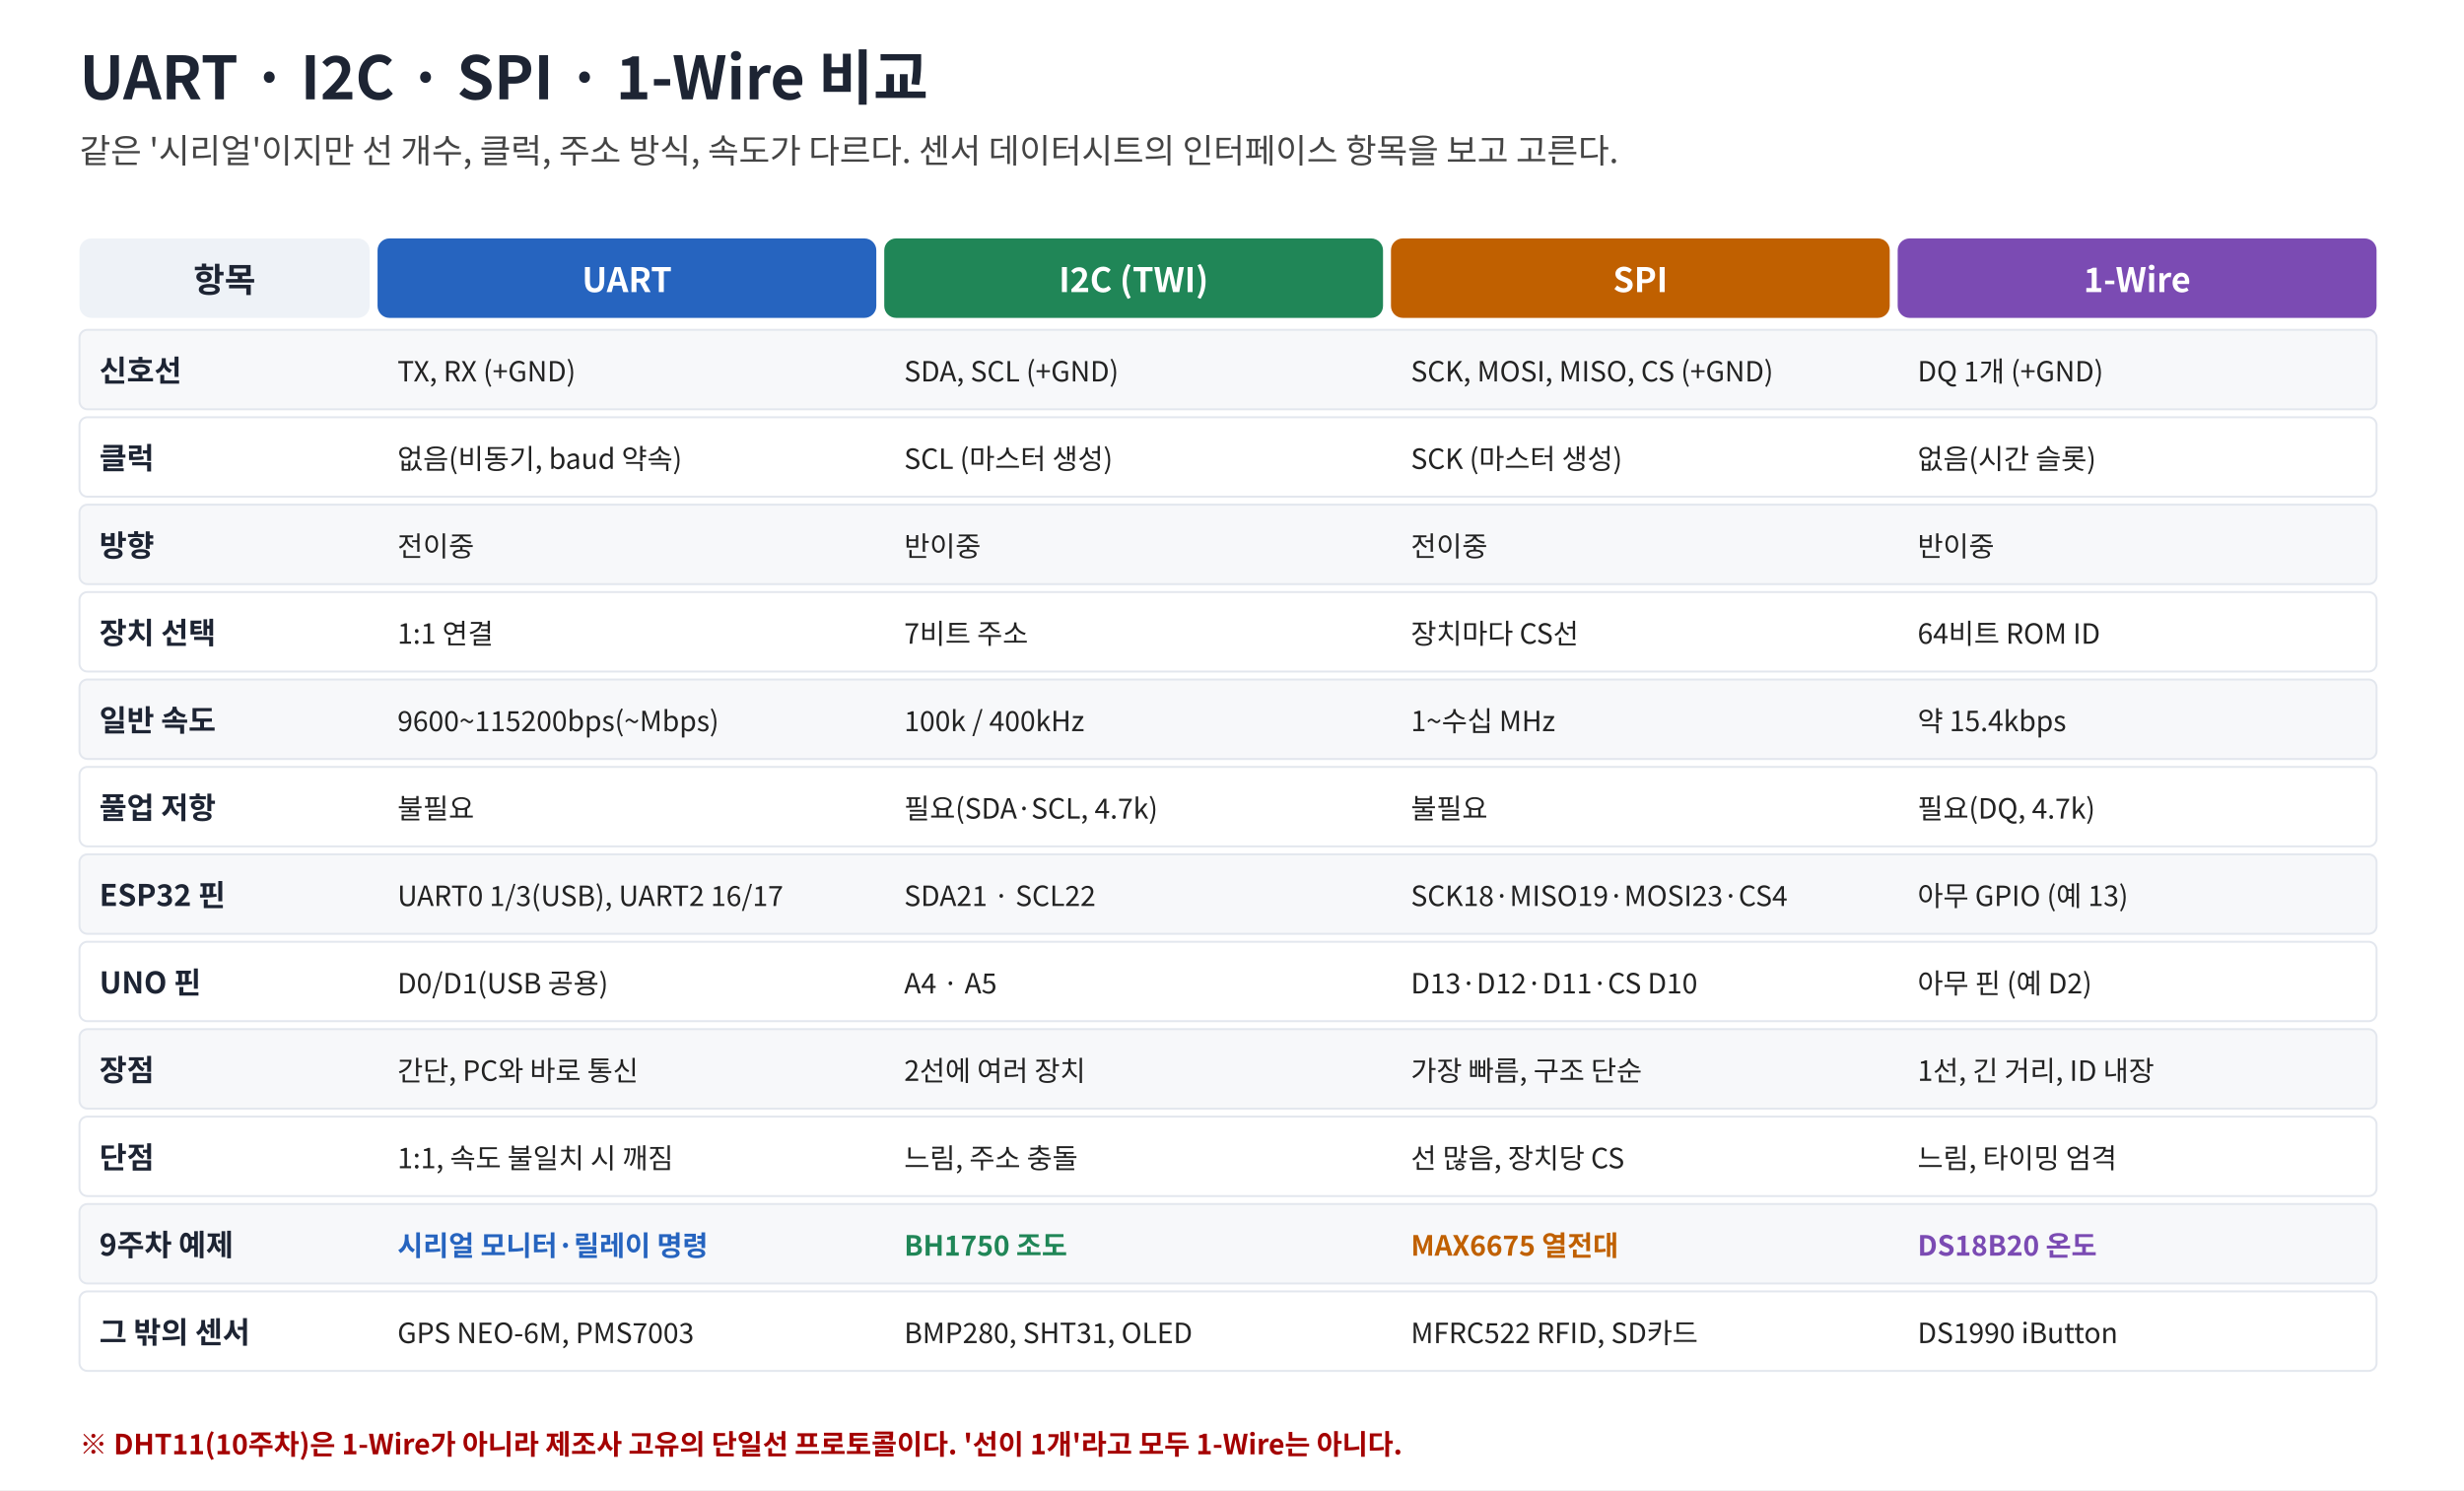
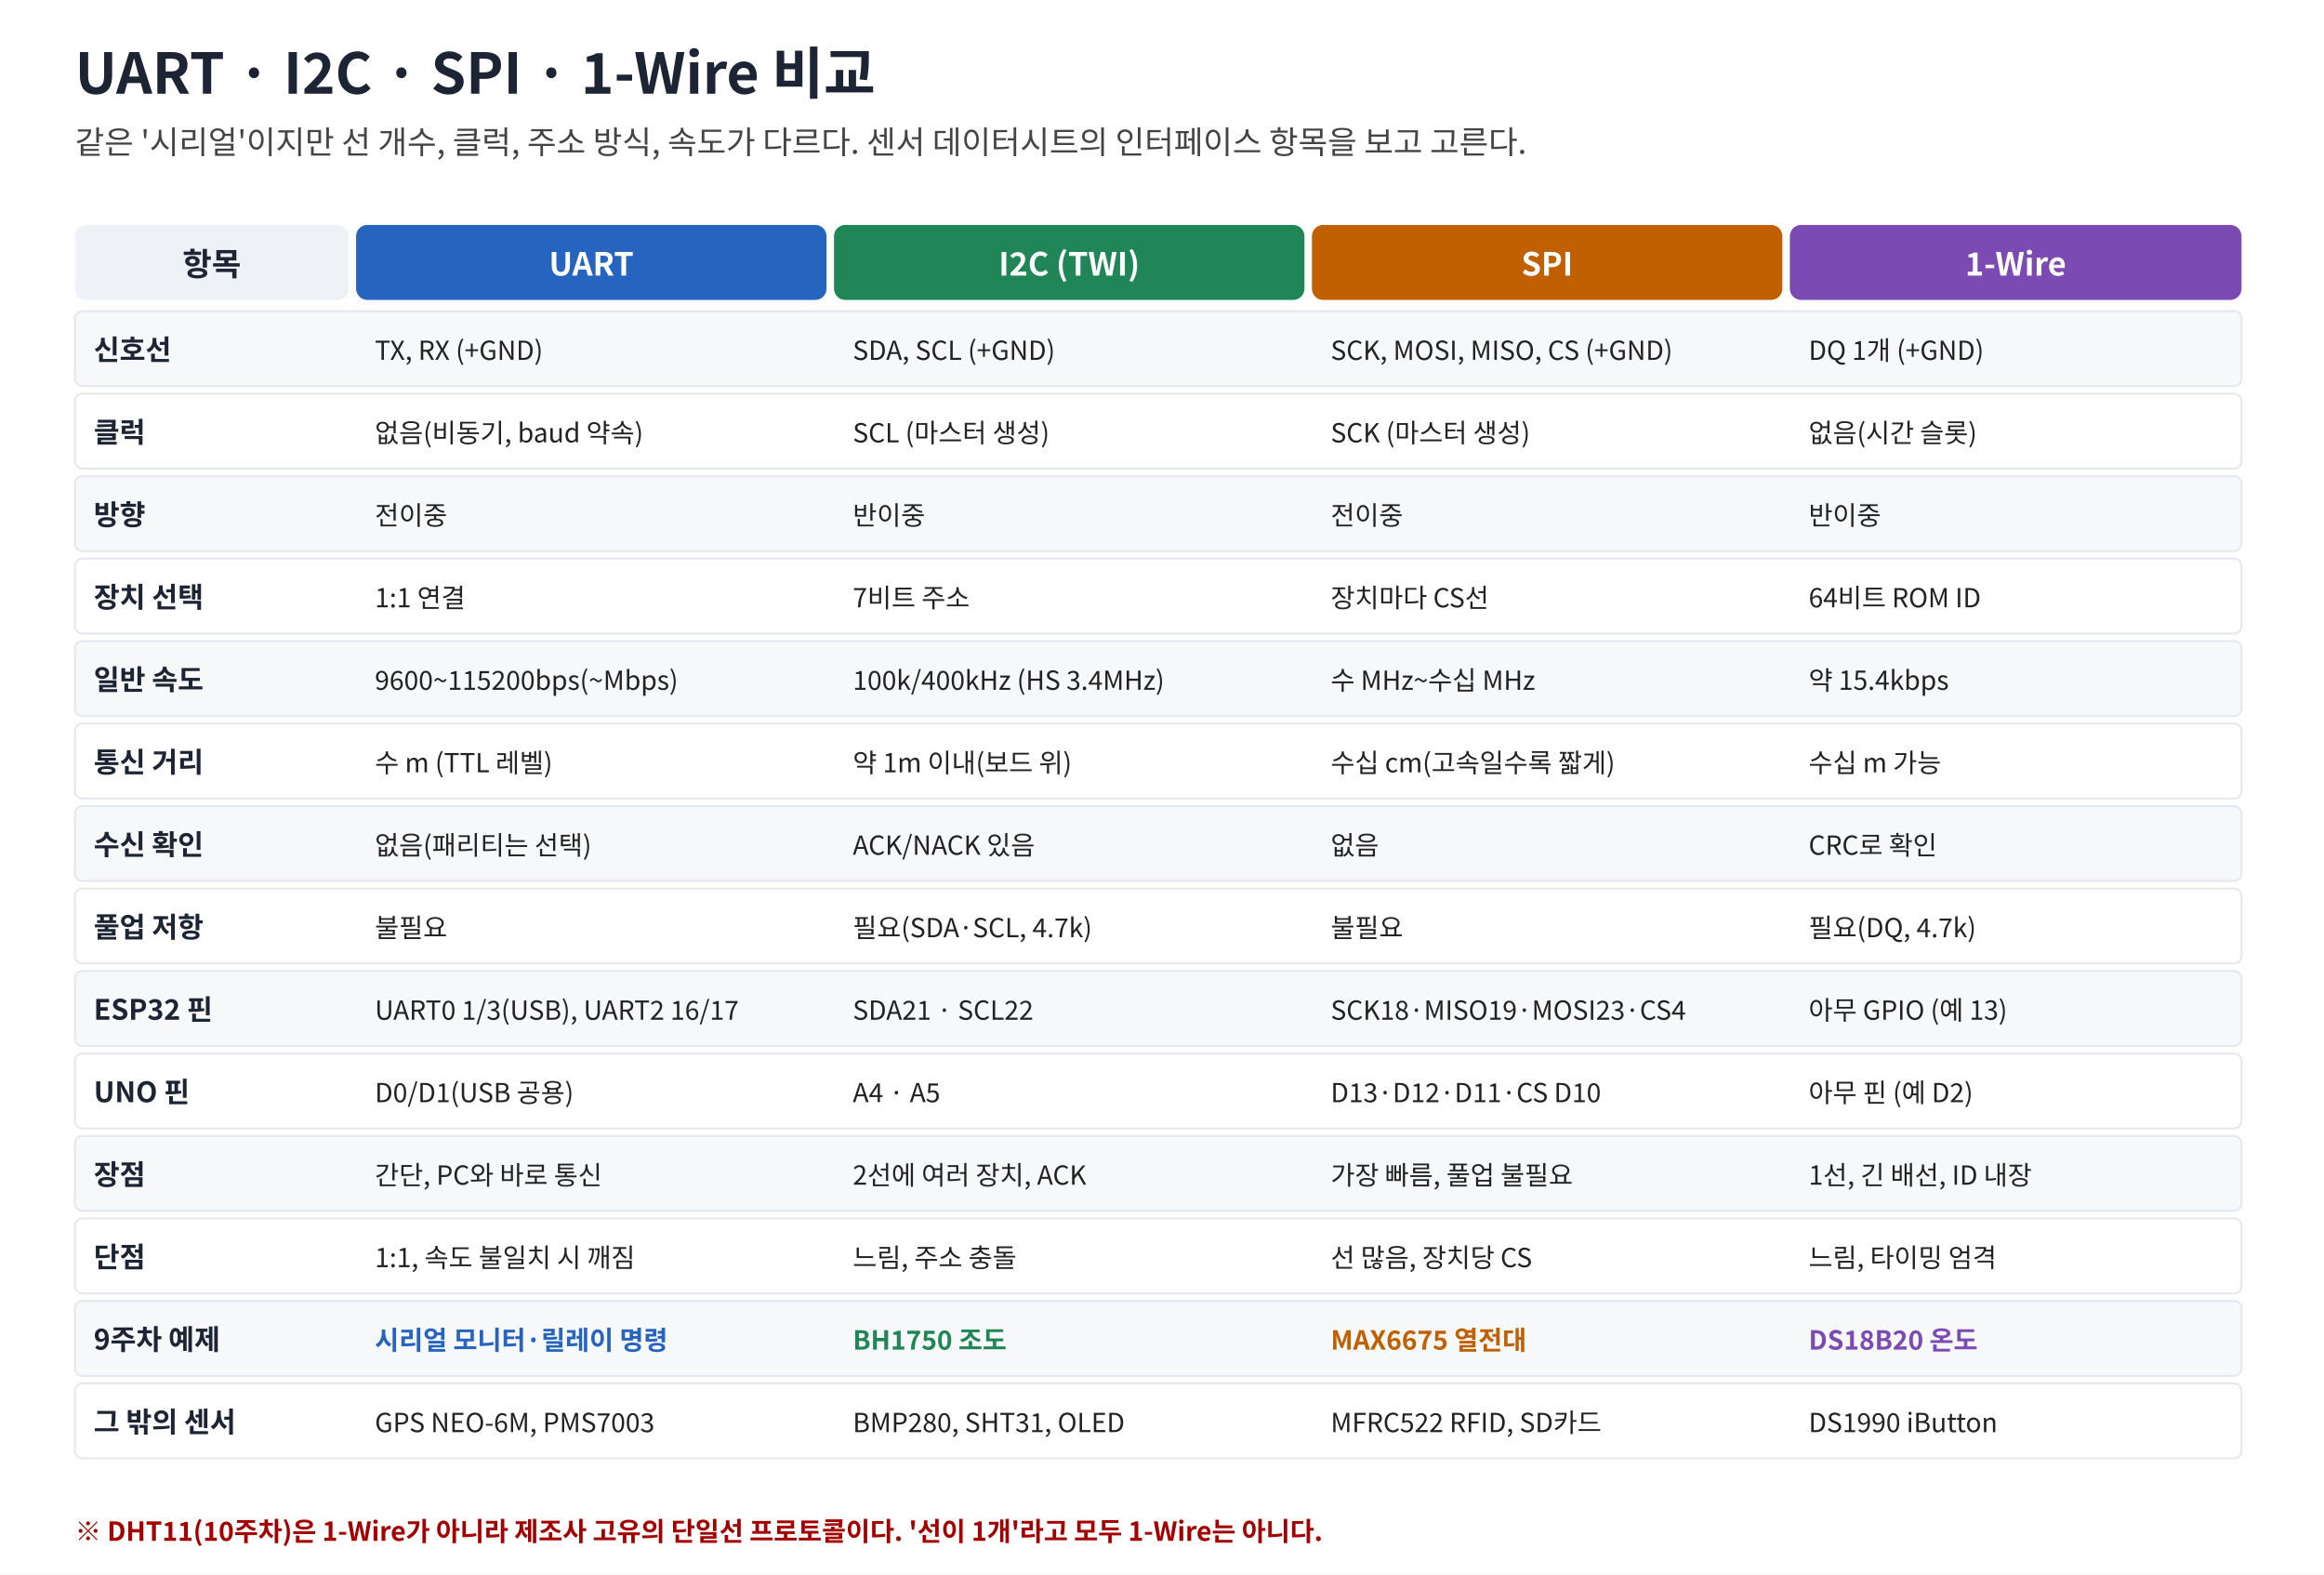
- <svg xmlns="http://www.w3.org/2000/svg" width="1240" height="750" viewBox="0 0 1240 750" font-family="'Noto Sans KR','Noto Sans CJK KR','Malgun Gothic',sans-serif">
-   <rect width="1240" height="750" fill="white" />
+ <svg xmlns="http://www.w3.org/2000/svg" width="1240" height="840" viewBox="0 0 1240 840" font-family="'Noto Sans KR','Noto Sans CJK KR','Malgun Gothic',sans-serif">
+   <rect width="1240" height="840" fill="white" />
  <text x="40" y="50" font-size="30" font-weight="bold" fill="#1d2433" text-anchor="start">UART · I2C · SPI · 1-Wire 비교</text>
  <text x="40" y="82" font-size="17" font-weight="normal" fill="#444" text-anchor="start">같은 '시리얼'이지만 선 개수, 클럭, 주소 방식, 속도가 다르다. 센서 데이터시트의 인터페이스 항목을 보고 고른다.</text>
  <rect x="40" y="120" width="146" height="40" rx="6" fill="#eef2f7" stroke="none" stroke-width="0" />
  <text x="113.0" y="147" font-size="17" font-weight="bold" fill="#1d2433" text-anchor="middle">항목</text>
  <rect x="190" y="120" width="251" height="40" rx="6" fill="#2664bf" stroke="none" stroke-width="0" />
  <text x="315.5" y="147" font-size="17" font-weight="bold" fill="white" text-anchor="middle">UART</text>
  <rect x="445" y="120" width="251" height="40" rx="6" fill="#208657" stroke="none" stroke-width="0" />
  <text x="570.5" y="147" font-size="17" font-weight="bold" fill="white" text-anchor="middle">I2C (TWI)</text>
  <rect x="700" y="120" width="251" height="40" rx="6" fill="#c06000" stroke="none" stroke-width="0" />
  <text x="825.5" y="147" font-size="17" font-weight="bold" fill="white" text-anchor="middle">SPI</text>
  <rect x="955" y="120" width="241" height="40" rx="6" fill="#7b4bb3" stroke="none" stroke-width="0" />
  <text x="1075.5" y="147" font-size="17" font-weight="bold" fill="white" text-anchor="middle">1-Wire</text>
  <rect x="40" y="166" width="1156" height="40" rx="4" fill="#f7f8fa" stroke="#e3e7ee" stroke-width="1" />
  <text x="50" y="192" font-size="15" font-weight="bold" fill="#1d2433" text-anchor="start">신호선</text>
  <text x="200" y="192" font-size="14" font-weight="normal" fill="#222" text-anchor="start">TX, RX (+GND)</text>
  <text x="455" y="192" font-size="14" font-weight="normal" fill="#222" text-anchor="start">SDA, SCL (+GND)</text>
  <text x="710" y="192" font-size="14" font-weight="normal" fill="#222" text-anchor="start">SCK, MOSI, MISO, CS (+GND)</text>
  <text x="965" y="192" font-size="14" font-weight="normal" fill="#222" text-anchor="start">DQ 1개 (+GND)</text>
  <rect x="40" y="210" width="1156" height="40" rx="4" fill="#ffffff" stroke="#e3e7ee" stroke-width="1" />
  <text x="50" y="236" font-size="15" font-weight="bold" fill="#1d2433" text-anchor="start">클럭</text>
  <text x="200" y="236" font-size="14" font-weight="normal" fill="#222" text-anchor="start">없음(비동기, baud 약속)</text>
  <text x="455" y="236" font-size="14" font-weight="normal" fill="#222" text-anchor="start">SCL (마스터 생성)</text>
  <text x="710" y="236" font-size="14" font-weight="normal" fill="#222" text-anchor="start">SCK (마스터 생성)</text>
  <text x="965" y="236" font-size="14" font-weight="normal" fill="#222" text-anchor="start">없음(시간 슬롯)</text>
  <rect x="40" y="254" width="1156" height="40" rx="4" fill="#f7f8fa" stroke="#e3e7ee" stroke-width="1" />
  <text x="50" y="280" font-size="15" font-weight="bold" fill="#1d2433" text-anchor="start">방향</text>
  <text x="200" y="280" font-size="14" font-weight="normal" fill="#222" text-anchor="start">전이중</text>
  <text x="455" y="280" font-size="14" font-weight="normal" fill="#222" text-anchor="start">반이중</text>
  <text x="710" y="280" font-size="14" font-weight="normal" fill="#222" text-anchor="start">전이중</text>
  <text x="965" y="280" font-size="14" font-weight="normal" fill="#222" text-anchor="start">반이중</text>
  <rect x="40" y="298" width="1156" height="40" rx="4" fill="#ffffff" stroke="#e3e7ee" stroke-width="1" />
  <text x="50" y="324" font-size="15" font-weight="bold" fill="#1d2433" text-anchor="start">장치 선택</text>
  <text x="200" y="324" font-size="14" font-weight="normal" fill="#222" text-anchor="start">1:1 연결</text>
  <text x="455" y="324" font-size="14" font-weight="normal" fill="#222" text-anchor="start">7비트 주소</text>
  <text x="710" y="324" font-size="14" font-weight="normal" fill="#222" text-anchor="start">장치마다 CS선</text>
  <text x="965" y="324" font-size="14" font-weight="normal" fill="#222" text-anchor="start">64비트 ROM ID</text>
  <rect x="40" y="342" width="1156" height="40" rx="4" fill="#f7f8fa" stroke="#e3e7ee" stroke-width="1" />
  <text x="50" y="368" font-size="15" font-weight="bold" fill="#1d2433" text-anchor="start">일반 속도</text>
  <text x="200" y="368" font-size="14" font-weight="normal" fill="#222" text-anchor="start">9600~115200bps(~Mbps)</text>
-   <text x="455" y="368" font-size="14" font-weight="normal" fill="#222" text-anchor="start">100k / 400kHz</text>
-   <text x="710" y="368" font-size="14" font-weight="normal" fill="#222" text-anchor="start">1~수십 MHz</text>
+   <text x="455" y="368" font-size="14" font-weight="normal" fill="#222" text-anchor="start">100k/400kHz (HS 3.4MHz)</text>
+   <text x="710" y="368" font-size="14" font-weight="normal" fill="#222" text-anchor="start">수 MHz~수십 MHz</text>
  <text x="965" y="368" font-size="14" font-weight="normal" fill="#222" text-anchor="start">약 15.4kbps</text>
  <rect x="40" y="386" width="1156" height="40" rx="4" fill="#ffffff" stroke="#e3e7ee" stroke-width="1" />
-   <text x="50" y="412" font-size="15" font-weight="bold" fill="#1d2433" text-anchor="start">풀업 저항</text>
-   <text x="200" y="412" font-size="14" font-weight="normal" fill="#222" text-anchor="start">불필요</text>
-   <text x="455" y="412" font-size="14" font-weight="normal" fill="#222" text-anchor="start">필요(SDA·SCL, 4.7k)</text>
-   <text x="710" y="412" font-size="14" font-weight="normal" fill="#222" text-anchor="start">불필요</text>
-   <text x="965" y="412" font-size="14" font-weight="normal" fill="#222" text-anchor="start">필요(DQ, 4.7k)</text>
+   <text x="50" y="412" font-size="15" font-weight="bold" fill="#1d2433" text-anchor="start">통신 거리</text>
+   <text x="200" y="412" font-size="14" font-weight="normal" fill="#222" text-anchor="start">수 m (TTL 레벨)</text>
+   <text x="455" y="412" font-size="14" font-weight="normal" fill="#222" text-anchor="start">약 1m 이내(보드 위)</text>
+   <text x="710" y="412" font-size="14" font-weight="normal" fill="#222" text-anchor="start">수십 cm(고속일수록 짧게)</text>
+   <text x="965" y="412" font-size="14" font-weight="normal" fill="#222" text-anchor="start">수십 m 가능</text>
  <rect x="40" y="430" width="1156" height="40" rx="4" fill="#f7f8fa" stroke="#e3e7ee" stroke-width="1" />
-   <text x="50" y="456" font-size="15" font-weight="bold" fill="#1d2433" text-anchor="start">ESP32 핀</text>
-   <text x="200" y="456" font-size="14" font-weight="normal" fill="#222" text-anchor="start">UART0 1/3(USB), UART2 16/17</text>
-   <text x="455" y="456" font-size="14" font-weight="normal" fill="#222" text-anchor="start">SDA21 · SCL22</text>
-   <text x="710" y="456" font-size="14" font-weight="normal" fill="#222" text-anchor="start">SCK18·MISO19·MOSI23·CS4</text>
-   <text x="965" y="456" font-size="14" font-weight="normal" fill="#222" text-anchor="start">아무 GPIO (예 13)</text>
+   <text x="50" y="456" font-size="15" font-weight="bold" fill="#1d2433" text-anchor="start">수신 확인</text>
+   <text x="200" y="456" font-size="14" font-weight="normal" fill="#222" text-anchor="start">없음(패리티는 선택)</text>
+   <text x="455" y="456" font-size="14" font-weight="normal" fill="#222" text-anchor="start">ACK/NACK 있음</text>
+   <text x="710" y="456" font-size="14" font-weight="normal" fill="#222" text-anchor="start">없음</text>
+   <text x="965" y="456" font-size="14" font-weight="normal" fill="#222" text-anchor="start">CRC로 확인</text>
  <rect x="40" y="474" width="1156" height="40" rx="4" fill="#ffffff" stroke="#e3e7ee" stroke-width="1" />
-   <text x="50" y="500" font-size="15" font-weight="bold" fill="#1d2433" text-anchor="start">UNO 핀</text>
-   <text x="200" y="500" font-size="14" font-weight="normal" fill="#222" text-anchor="start">D0/D1(USB 공용)</text>
-   <text x="455" y="500" font-size="14" font-weight="normal" fill="#222" text-anchor="start">A4 · A5</text>
-   <text x="710" y="500" font-size="14" font-weight="normal" fill="#222" text-anchor="start">D13·D12·D11·CS D10</text>
-   <text x="965" y="500" font-size="14" font-weight="normal" fill="#222" text-anchor="start">아무 핀 (예 D2)</text>
+   <text x="50" y="500" font-size="15" font-weight="bold" fill="#1d2433" text-anchor="start">풀업 저항</text>
+   <text x="200" y="500" font-size="14" font-weight="normal" fill="#222" text-anchor="start">불필요</text>
+   <text x="455" y="500" font-size="14" font-weight="normal" fill="#222" text-anchor="start">필요(SDA·SCL, 4.7k)</text>
+   <text x="710" y="500" font-size="14" font-weight="normal" fill="#222" text-anchor="start">불필요</text>
+   <text x="965" y="500" font-size="14" font-weight="normal" fill="#222" text-anchor="start">필요(DQ, 4.7k)</text>
  <rect x="40" y="518" width="1156" height="40" rx="4" fill="#f7f8fa" stroke="#e3e7ee" stroke-width="1" />
-   <text x="50" y="544" font-size="15" font-weight="bold" fill="#1d2433" text-anchor="start">장점</text>
-   <text x="200" y="544" font-size="14" font-weight="normal" fill="#222" text-anchor="start">간단, PC와 바로 통신</text>
-   <text x="455" y="544" font-size="14" font-weight="normal" fill="#222" text-anchor="start">2선에 여러 장치</text>
-   <text x="710" y="544" font-size="14" font-weight="normal" fill="#222" text-anchor="start">가장 빠름, 구조 단순</text>
-   <text x="965" y="544" font-size="14" font-weight="normal" fill="#222" text-anchor="start">1선, 긴 거리, ID 내장</text>
+   <text x="50" y="544" font-size="15" font-weight="bold" fill="#1d2433" text-anchor="start">ESP32 핀</text>
+   <text x="200" y="544" font-size="14" font-weight="normal" fill="#222" text-anchor="start">UART0 1/3(USB), UART2 16/17</text>
+   <text x="455" y="544" font-size="14" font-weight="normal" fill="#222" text-anchor="start">SDA21 · SCL22</text>
+   <text x="710" y="544" font-size="14" font-weight="normal" fill="#222" text-anchor="start">SCK18·MISO19·MOSI23·CS4</text>
+   <text x="965" y="544" font-size="14" font-weight="normal" fill="#222" text-anchor="start">아무 GPIO (예 13)</text>
  <rect x="40" y="562" width="1156" height="40" rx="4" fill="#ffffff" stroke="#e3e7ee" stroke-width="1" />
-   <text x="50" y="588" font-size="15" font-weight="bold" fill="#1d2433" text-anchor="start">단점</text>
-   <text x="200" y="588" font-size="14" font-weight="normal" fill="#222" text-anchor="start">1:1, 속도 불일치 시 깨짐</text>
-   <text x="455" y="588" font-size="14" font-weight="normal" fill="#222" text-anchor="start">느림, 주소 충돌</text>
-   <text x="710" y="588" font-size="14" font-weight="normal" fill="#222" text-anchor="start">선 많음, 장치당 CS</text>
-   <text x="965" y="588" font-size="14" font-weight="normal" fill="#222" text-anchor="start">느림, 타이밍 엄격</text>
+   <text x="50" y="588" font-size="15" font-weight="bold" fill="#1d2433" text-anchor="start">UNO 핀</text>
+   <text x="200" y="588" font-size="14" font-weight="normal" fill="#222" text-anchor="start">D0/D1(USB 공용)</text>
+   <text x="455" y="588" font-size="14" font-weight="normal" fill="#222" text-anchor="start">A4 · A5</text>
+   <text x="710" y="588" font-size="14" font-weight="normal" fill="#222" text-anchor="start">D13·D12·D11·CS D10</text>
+   <text x="965" y="588" font-size="14" font-weight="normal" fill="#222" text-anchor="start">아무 핀 (예 D2)</text>
  <rect x="40" y="606" width="1156" height="40" rx="4" fill="#f7f8fa" stroke="#e3e7ee" stroke-width="1" />
-   <text x="50" y="632" font-size="15" font-weight="bold" fill="#1d2433" text-anchor="start">9주차 예제</text>
-   <text x="200" y="632" font-size="14" font-weight="bold" fill="#2664bf" text-anchor="start">시리얼 모니터·릴레이 명령</text>
-   <text x="455" y="632" font-size="14" font-weight="bold" fill="#208657" text-anchor="start">BH1750 조도</text>
-   <text x="710" y="632" font-size="14" font-weight="bold" fill="#c06000" text-anchor="start">MAX6675 열전대</text>
-   <text x="965" y="632" font-size="14" font-weight="bold" fill="#7b4bb3" text-anchor="start">DS18B20 온도</text>
+   <text x="50" y="632" font-size="15" font-weight="bold" fill="#1d2433" text-anchor="start">장점</text>
+   <text x="200" y="632" font-size="14" font-weight="normal" fill="#222" text-anchor="start">간단, PC와 바로 통신</text>
+   <text x="455" y="632" font-size="14" font-weight="normal" fill="#222" text-anchor="start">2선에 여러 장치, ACK</text>
+   <text x="710" y="632" font-size="14" font-weight="normal" fill="#222" text-anchor="start">가장 빠름, 풀업 불필요</text>
+   <text x="965" y="632" font-size="14" font-weight="normal" fill="#222" text-anchor="start">1선, 긴 배선, ID 내장</text>
  <rect x="40" y="650" width="1156" height="40" rx="4" fill="#ffffff" stroke="#e3e7ee" stroke-width="1" />
-   <text x="50" y="676" font-size="15" font-weight="bold" fill="#1d2433" text-anchor="start">그 밖의 센서</text>
-   <text x="200" y="676" font-size="14" font-weight="normal" fill="#222" text-anchor="start">GPS NEO-6M, PMS7003</text>
-   <text x="455" y="676" font-size="14" font-weight="normal" fill="#222" text-anchor="start">BMP280, SHT31, OLED</text>
-   <text x="710" y="676" font-size="14" font-weight="normal" fill="#222" text-anchor="start">MFRC522 RFID, SD카드</text>
-   <text x="965" y="676" font-size="14" font-weight="normal" fill="#222" text-anchor="start">DS1990 iButton</text>
-   <text x="40" y="732" font-size="14" font-weight="bold" fill="#a40000" text-anchor="start">※ DHT11(10주차)은 1-Wire가 아니라 제조사 고유의 단일선 프로토콜이다. '선이 1개'라고 모두 1-Wire는 아니다.</text>
+   <text x="50" y="676" font-size="15" font-weight="bold" fill="#1d2433" text-anchor="start">단점</text>
+   <text x="200" y="676" font-size="14" font-weight="normal" fill="#222" text-anchor="start">1:1, 속도 불일치 시 깨짐</text>
+   <text x="455" y="676" font-size="14" font-weight="normal" fill="#222" text-anchor="start">느림, 주소 충돌</text>
+   <text x="710" y="676" font-size="14" font-weight="normal" fill="#222" text-anchor="start">선 많음, 장치당 CS</text>
+   <text x="965" y="676" font-size="14" font-weight="normal" fill="#222" text-anchor="start">느림, 타이밍 엄격</text>
+   <rect x="40" y="694" width="1156" height="40" rx="4" fill="#f7f8fa" stroke="#e3e7ee" stroke-width="1" />
+   <text x="50" y="720" font-size="15" font-weight="bold" fill="#1d2433" text-anchor="start">9주차 예제</text>
+   <text x="200" y="720" font-size="14" font-weight="bold" fill="#2664bf" text-anchor="start">시리얼 모니터·릴레이 명령</text>
+   <text x="455" y="720" font-size="14" font-weight="bold" fill="#208657" text-anchor="start">BH1750 조도</text>
+   <text x="710" y="720" font-size="14" font-weight="bold" fill="#c06000" text-anchor="start">MAX6675 열전대</text>
+   <text x="965" y="720" font-size="14" font-weight="bold" fill="#7b4bb3" text-anchor="start">DS18B20 온도</text>
+   <rect x="40" y="738" width="1156" height="40" rx="4" fill="#ffffff" stroke="#e3e7ee" stroke-width="1" />
+   <text x="50" y="764" font-size="15" font-weight="bold" fill="#1d2433" text-anchor="start">그 밖의 센서</text>
+   <text x="200" y="764" font-size="14" font-weight="normal" fill="#222" text-anchor="start">GPS NEO-6M, PMS7003</text>
+   <text x="455" y="764" font-size="14" font-weight="normal" fill="#222" text-anchor="start">BMP280, SHT31, OLED</text>
+   <text x="710" y="764" font-size="14" font-weight="normal" fill="#222" text-anchor="start">MFRC522 RFID, SD카드</text>
+   <text x="965" y="764" font-size="14" font-weight="normal" fill="#222" text-anchor="start">DS1990 iButton</text>
+   <text x="40" y="822" font-size="14" font-weight="bold" fill="#a40000" text-anchor="start">※ DHT11(10주차)은 1-Wire가 아니라 제조사 고유의 단일선 프로토콜이다. '선이 1개'라고 모두 1-Wire는 아니다.</text>
</svg>
